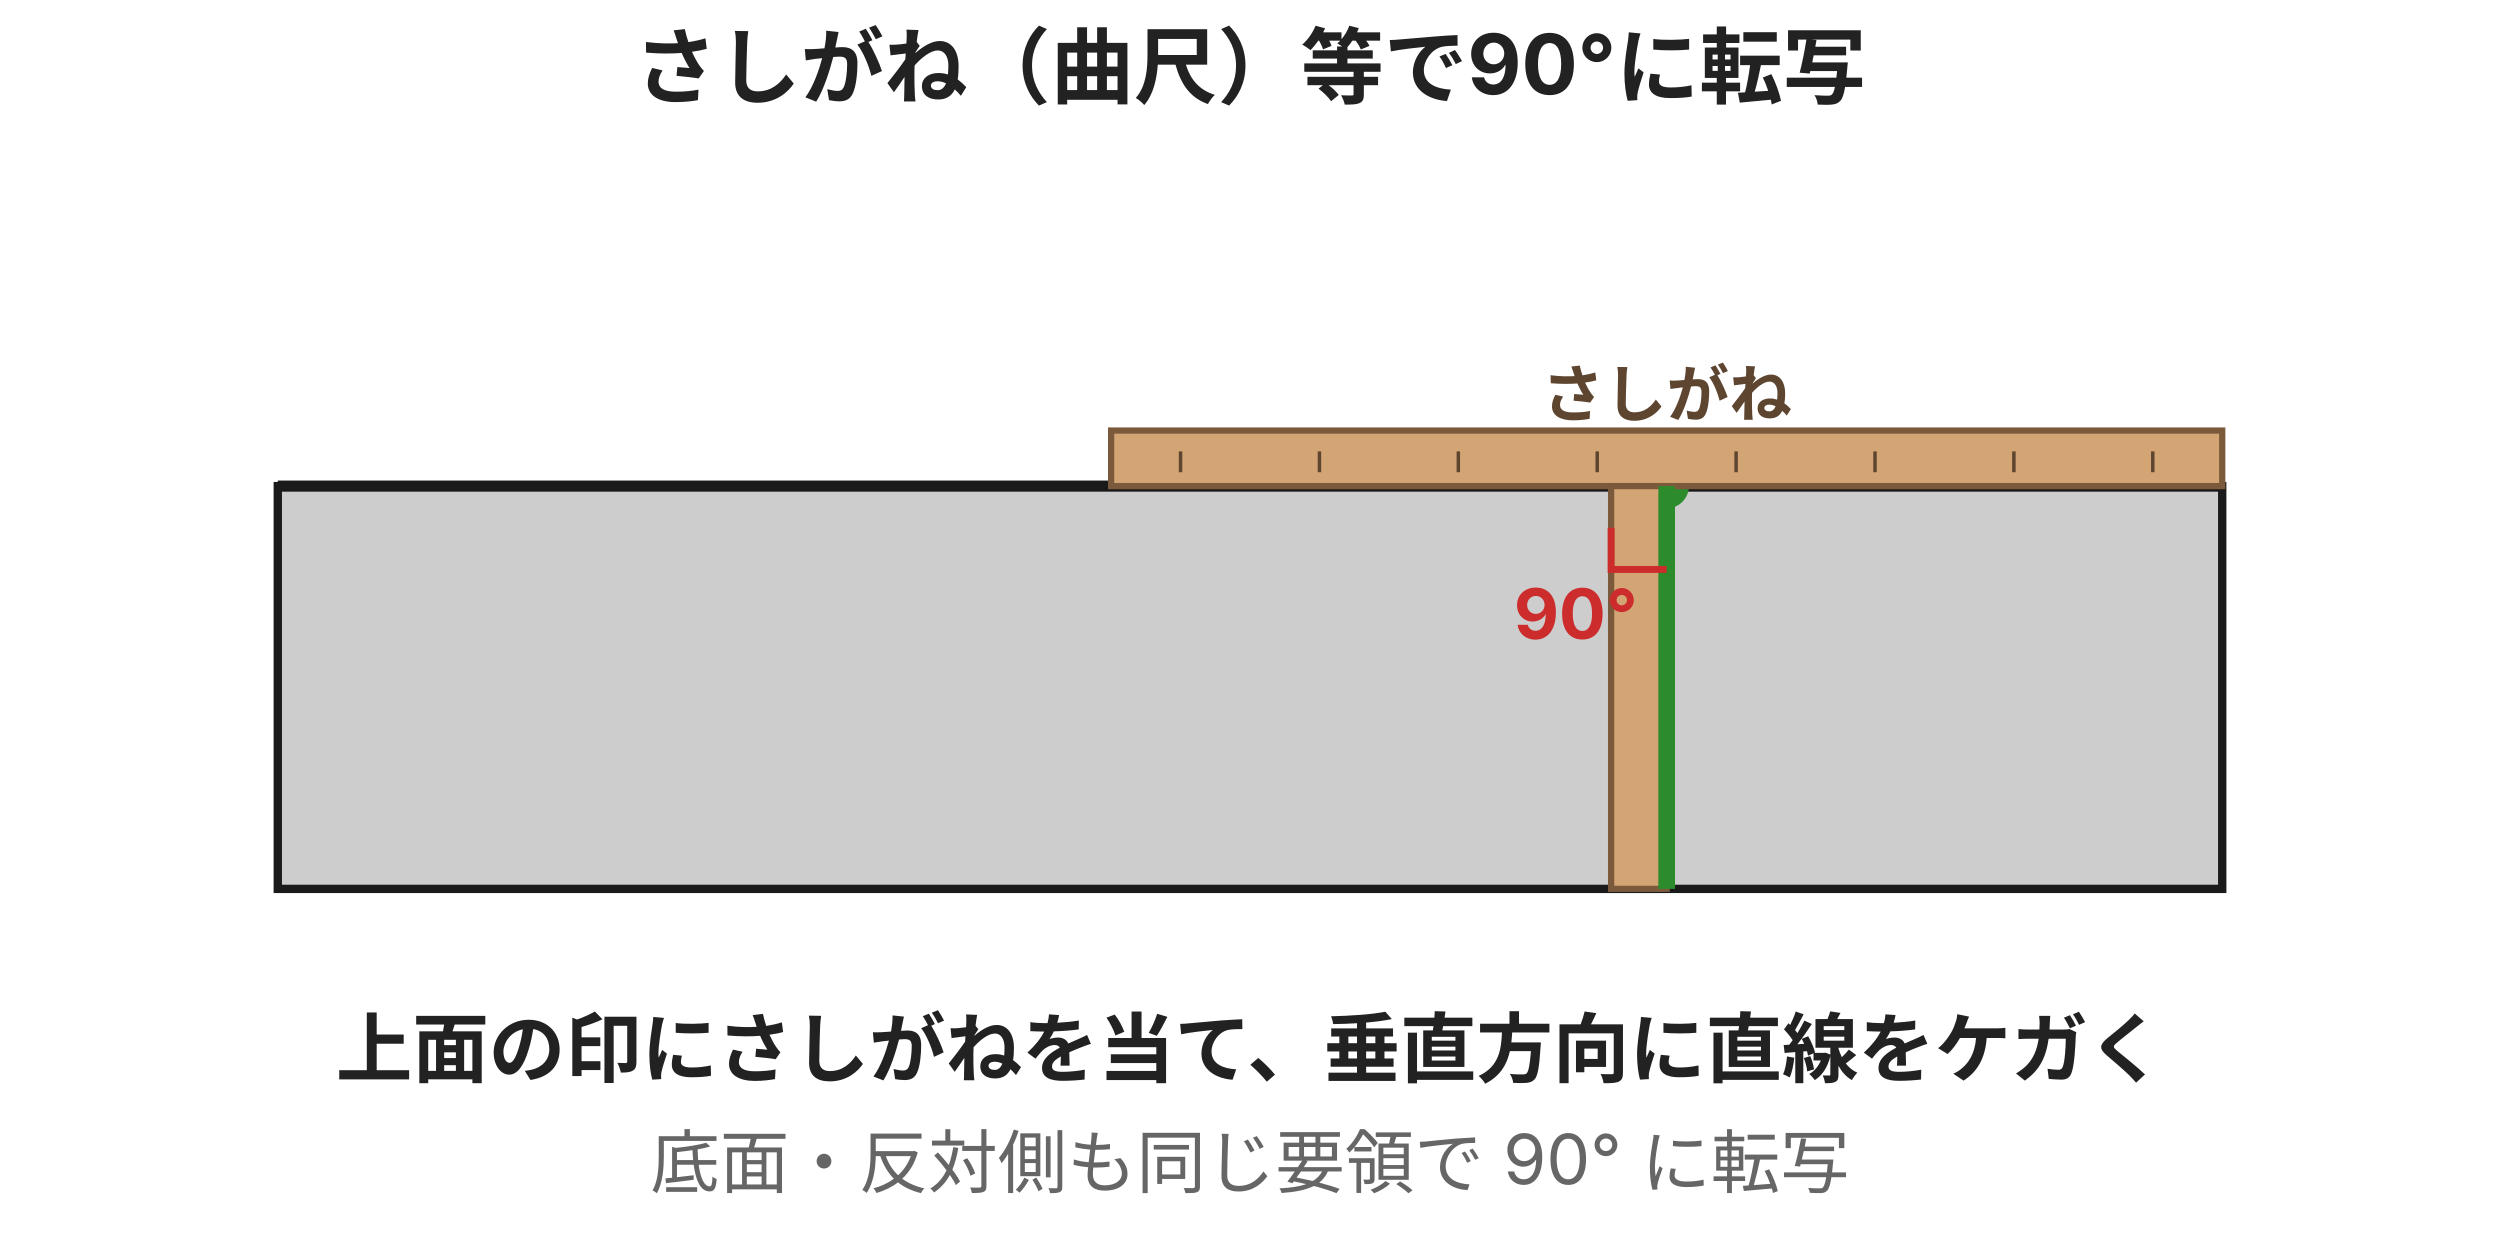
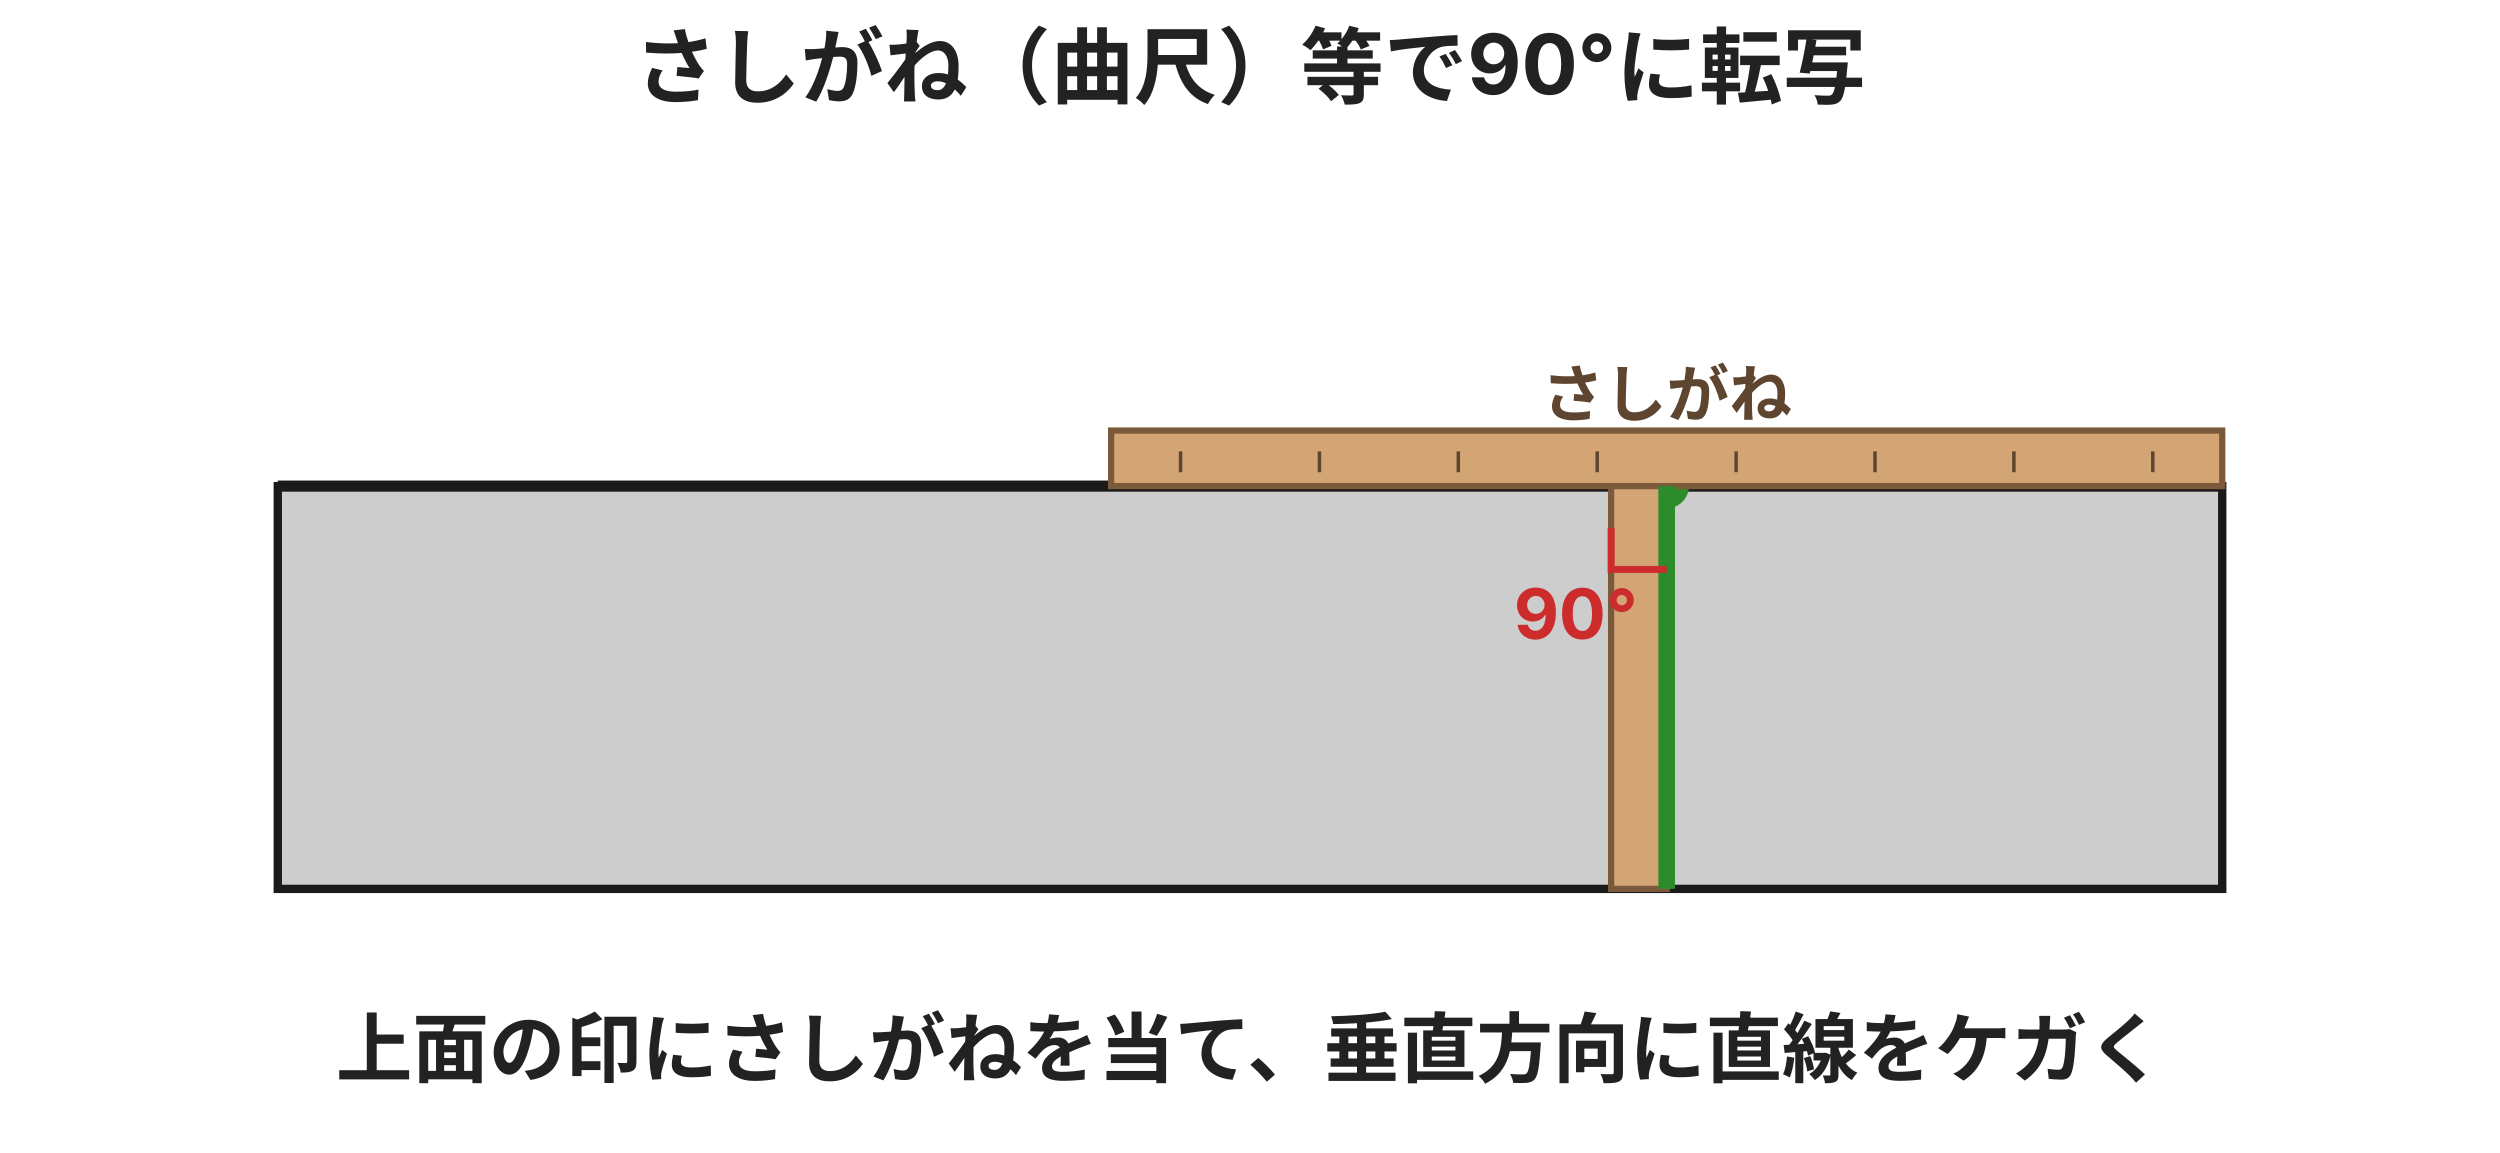
- <svg xmlns="http://www.w3.org/2000/svg" viewBox="0 0 360 180" font-family="-apple-system, 'Hiragino Kaku Gothic ProN', 'Noto Sans JP', sans-serif" font-size="11">
+ <svg xmlns="http://www.w3.org/2000/svg" viewBox="0 0 360 166" font-family="-apple-system, 'Hiragino Kaku Gothic ProN', 'Noto Sans JP', sans-serif" font-size="11">
  <text x="180" y="14" text-anchor="middle" font-weight="700" font-size="12" fill="#222">さしがね（曲尺）等で90°に転写</text>
  <rect x="40" y="70" width="280" height="58" fill="#cdcdcd" stroke="#1a1a1a" stroke-width="1.2" />
  <line x1="40" y1="70" x2="320" y2="70" stroke="#1a1a1a" stroke-width="1.6" />
  <circle cx="240" cy="70" r="3.2" fill="#2c8c2c" />
  <g fill="#d4a574" stroke="#7a5a3a" stroke-width="0.9">
    <rect x="160" y="62" width="160" height="8" />
    <rect x="232" y="70" width="8" height="58" />
  </g>
  <g stroke="#5e4530" stroke-width="0.5">
    <line x1="170" y1="65" x2="170" y2="68" />
    <line x1="190" y1="65" x2="190" y2="68" />
    <line x1="210" y1="65" x2="210" y2="68" />
    <line x1="230" y1="65" x2="230" y2="68" />
    <line x1="250" y1="65" x2="250" y2="68" />
    <line x1="270" y1="65" x2="270" y2="68" />
    <line x1="290" y1="65" x2="290" y2="68" />
    <line x1="310" y1="65" x2="310" y2="68" />
  </g>
  <text x="240" y="60" text-anchor="middle" font-size="9" fill="#5e4530" font-weight="700">さしがね</text>
  <line x1="240" y1="70" x2="240" y2="128" stroke="#2c8c2c" stroke-width="2.4" />
  <path d="M232,76 L232,82 L240,82" fill="none" stroke="#cc2c2c" stroke-width="1" />
  <text x="218" y="92" fill="#cc2c2c" font-size="10" font-weight="700">90°</text>
  <text x="180" y="155" text-anchor="middle" font-size="11" fill="#222" font-weight="700">上面の印にさしがねを当て、垂直方向に直線をケガく</text>
-   <text x="180" y="171" text-anchor="middle" font-size="10" fill="#666">底面・反対側も同じ要領で 90° に転写</text>
</svg>
